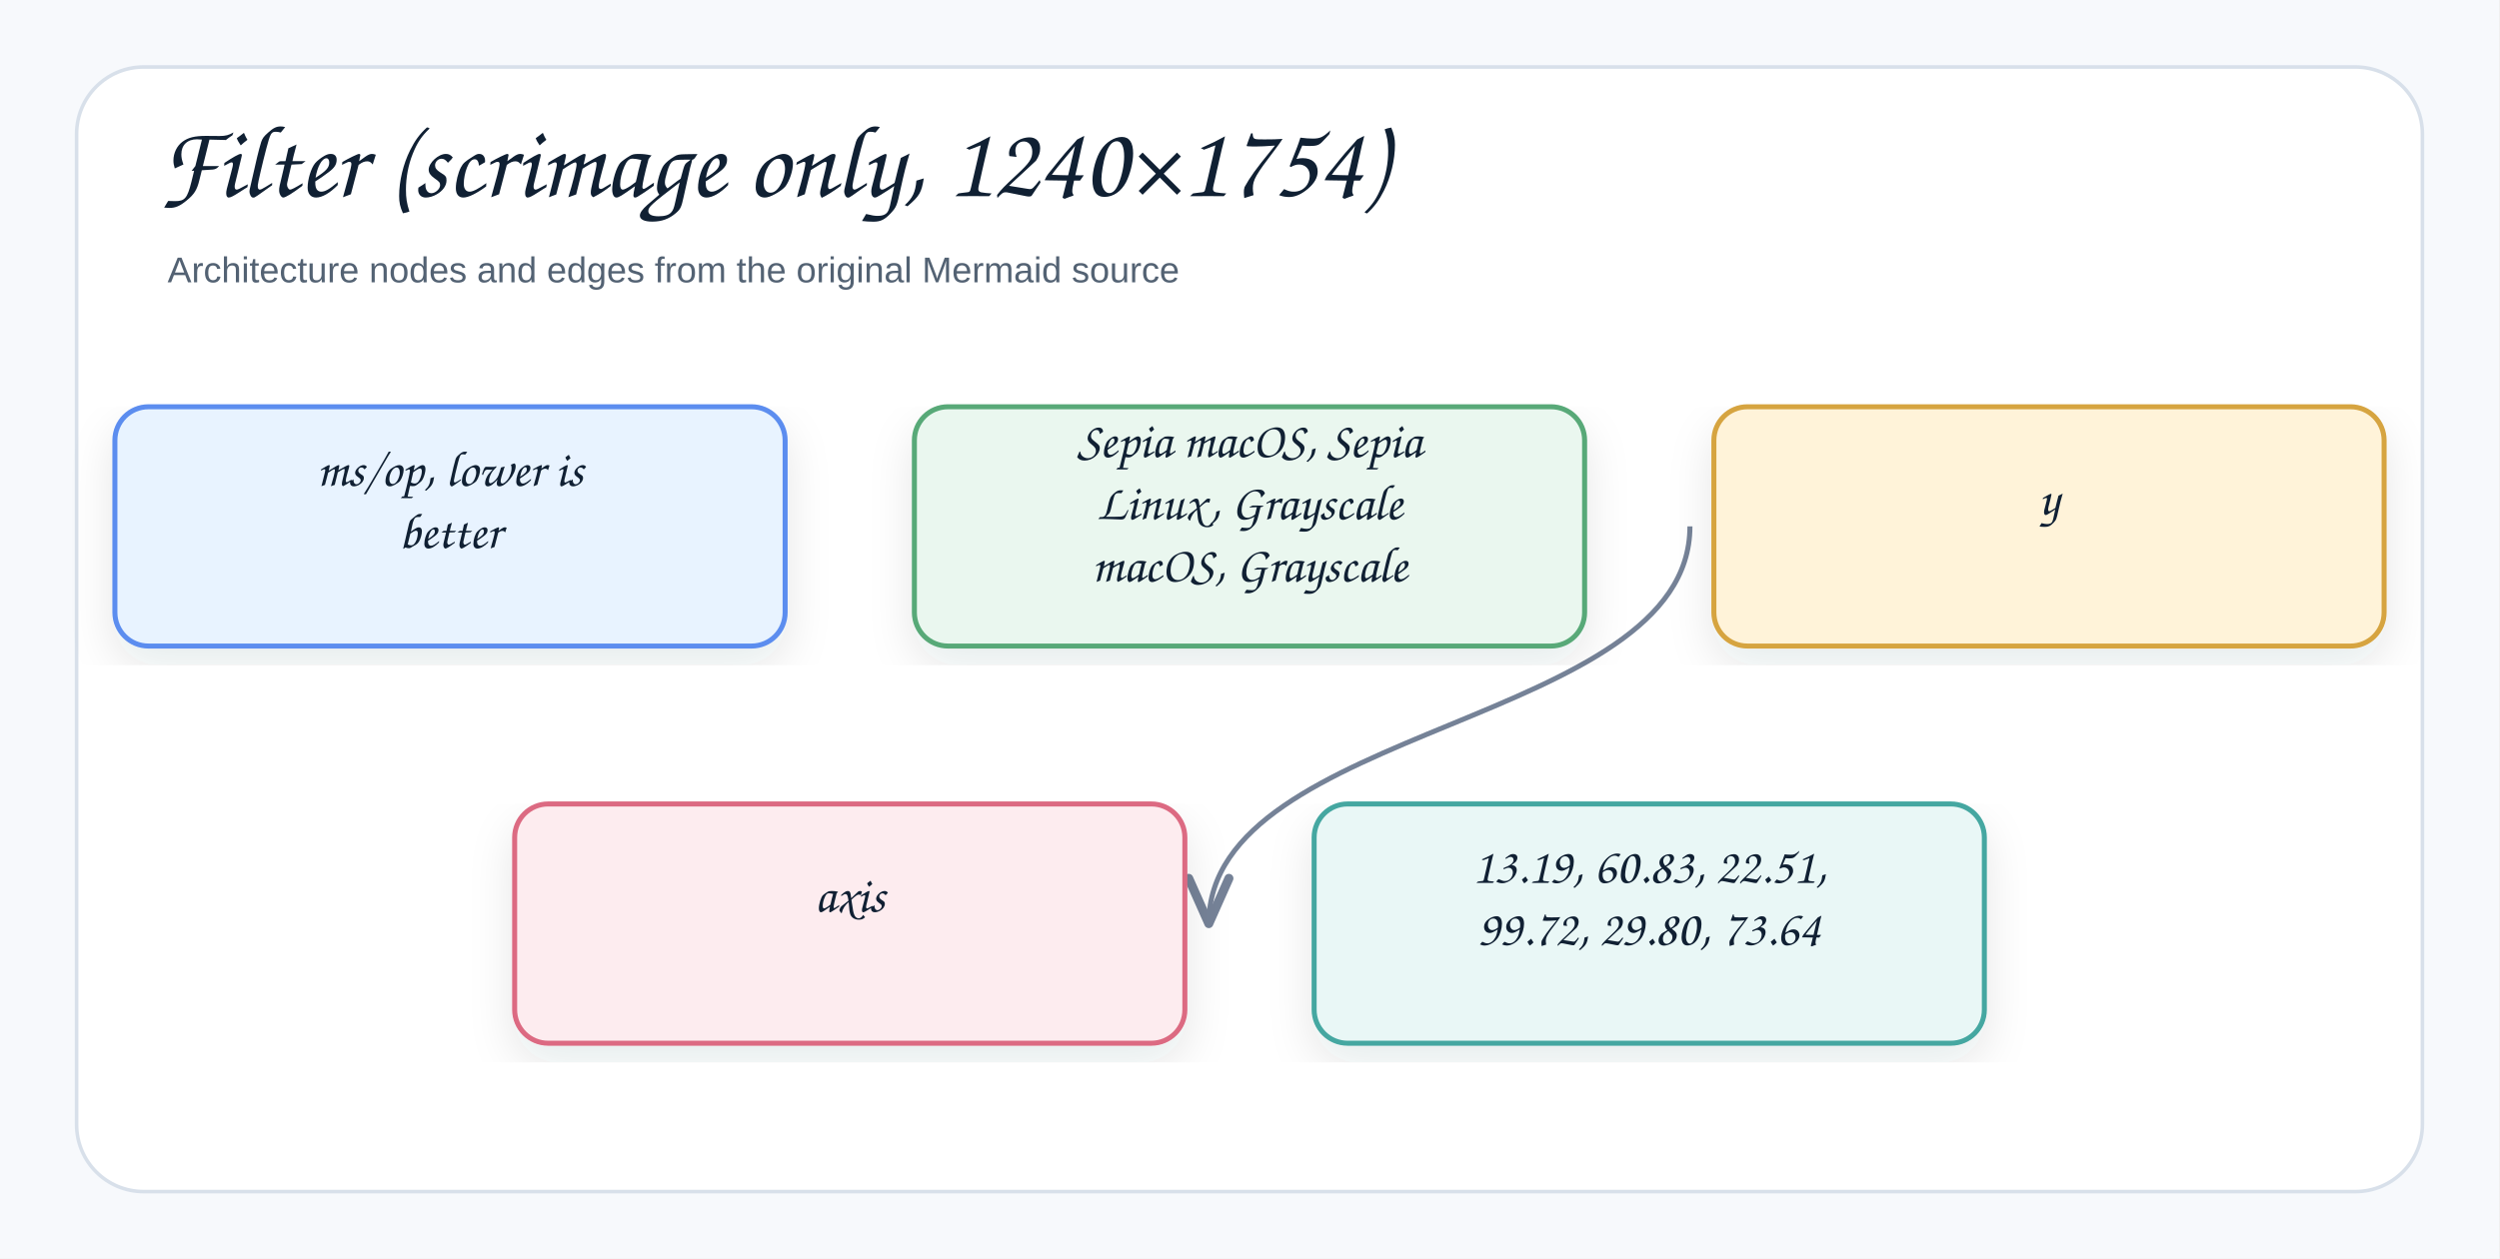
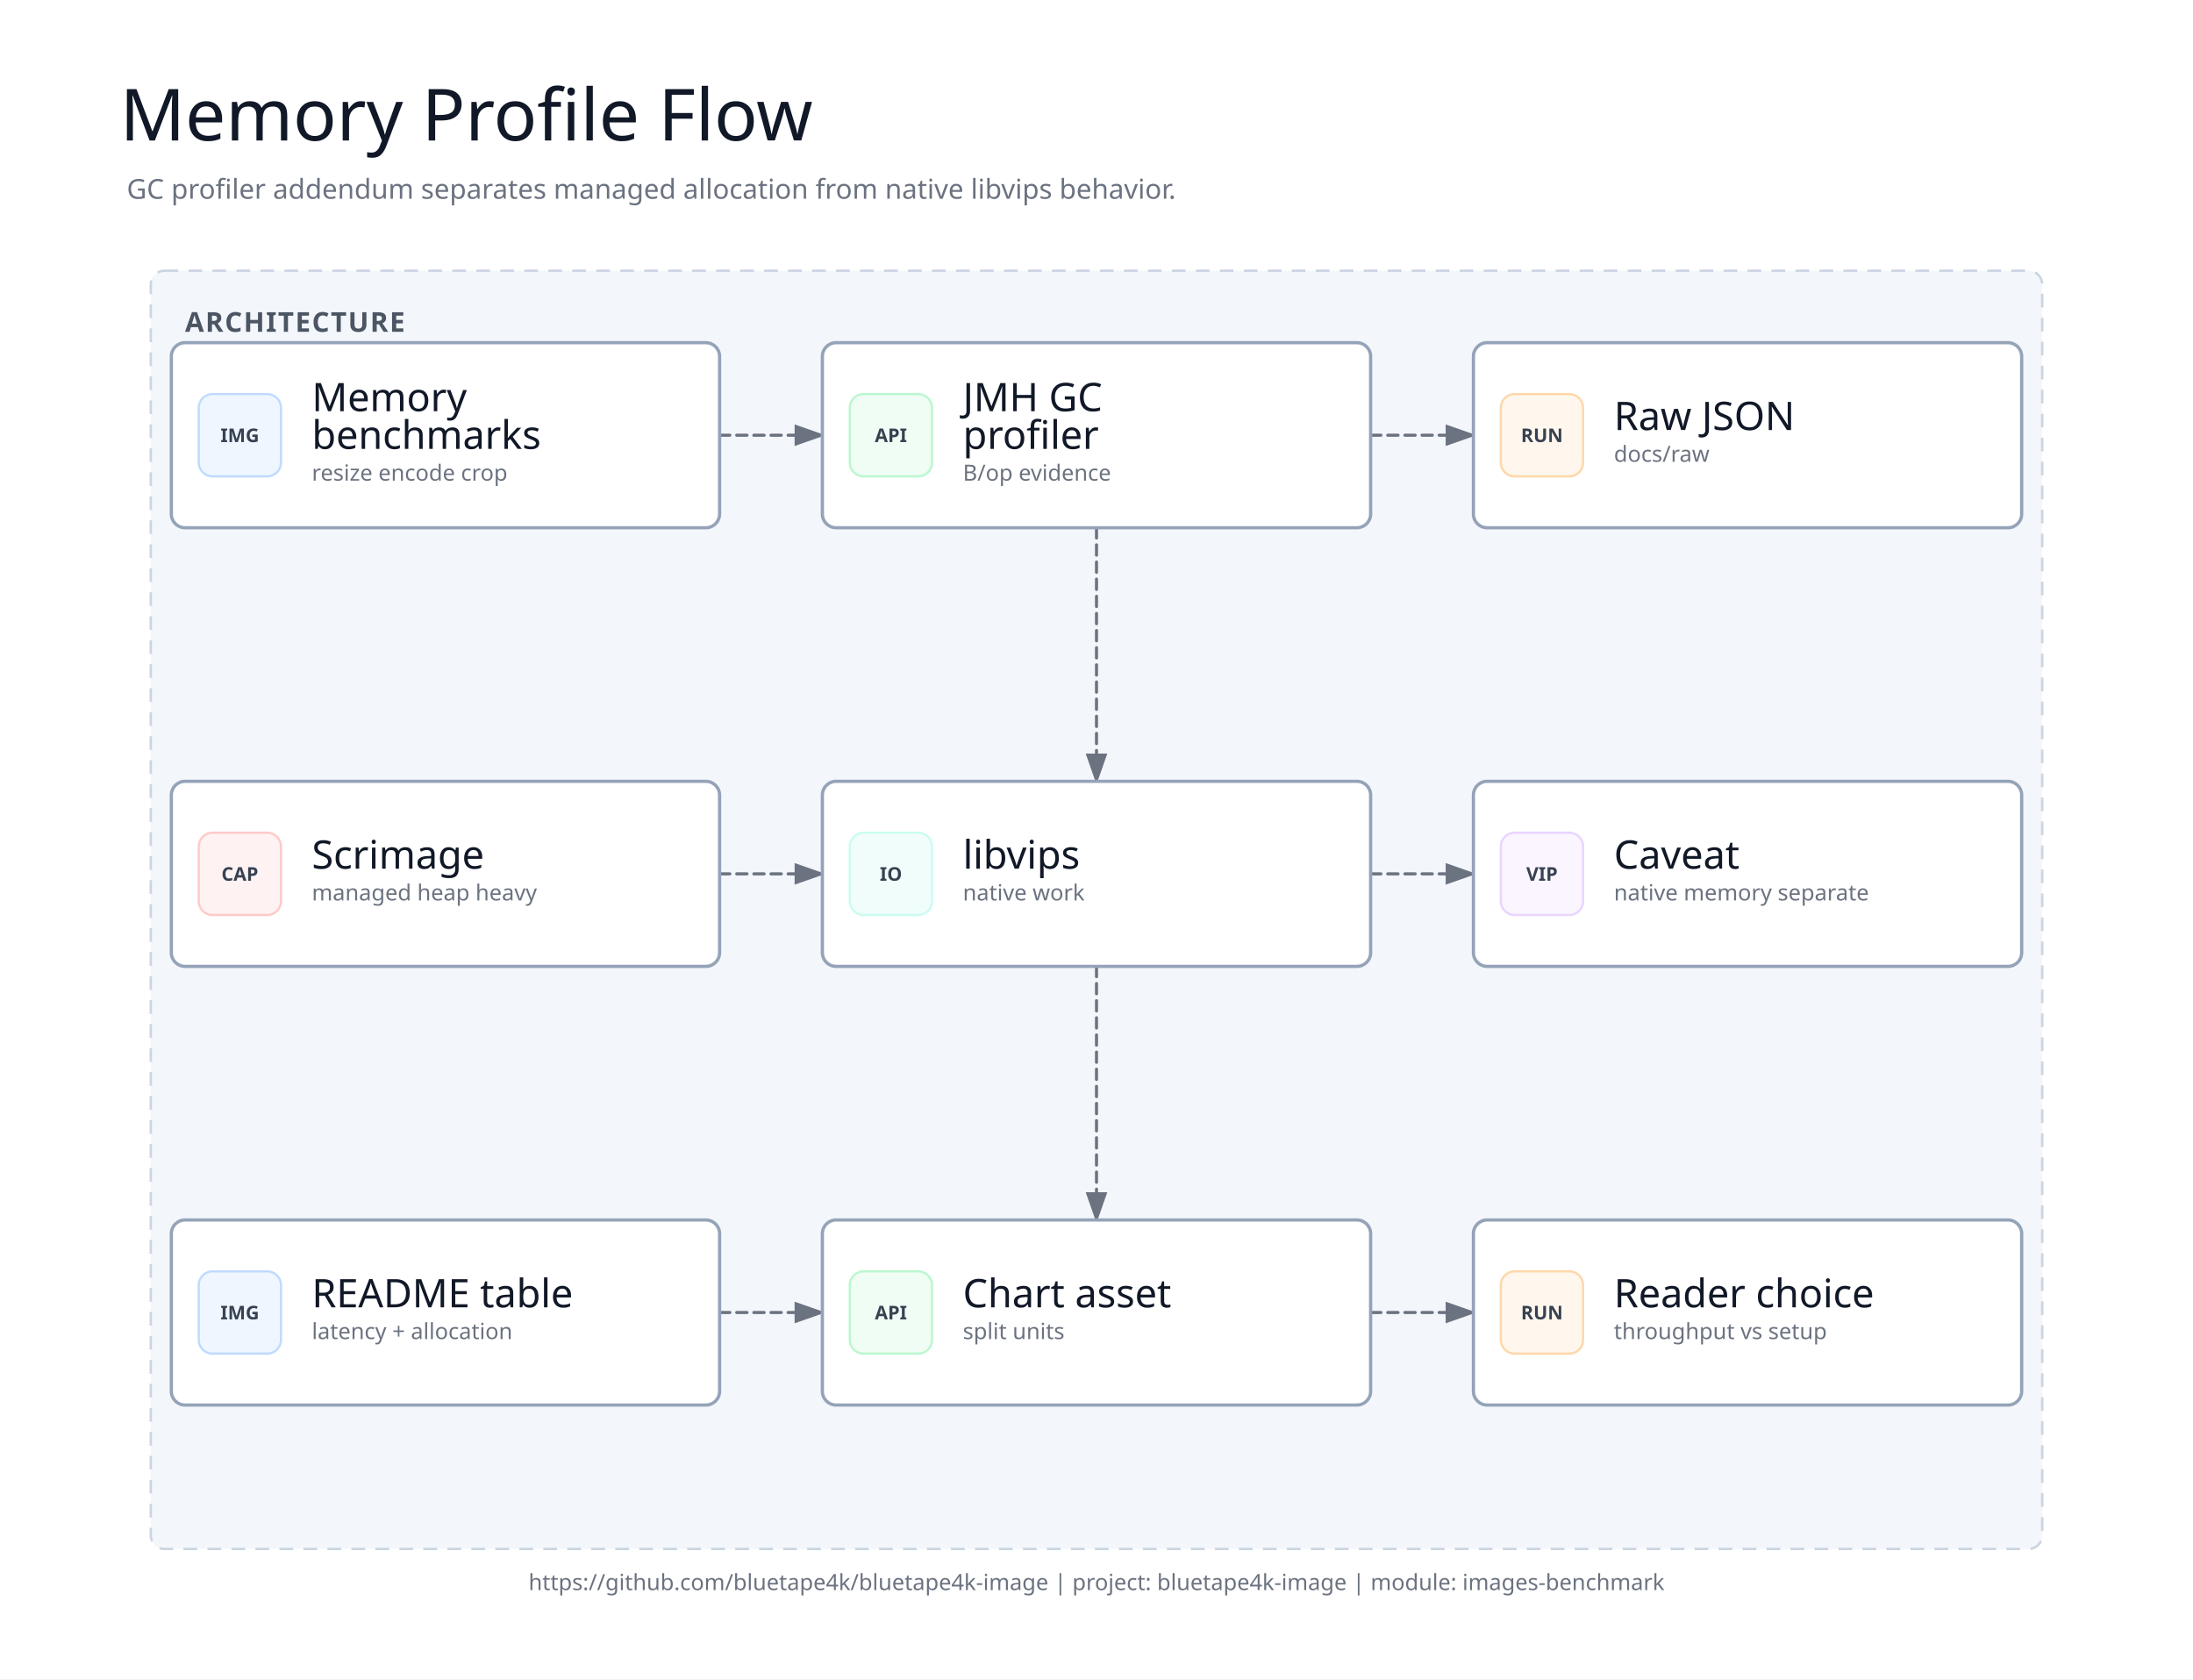
- <svg xmlns="http://www.w3.org/2000/svg" width="1044" height="526" viewBox="0 0 1044 526" role="img" aria-label="Filter (scrimage only, 1240×1754)">
+ <svg xmlns="http://www.w3.org/2000/svg" width="1280" height="980" viewBox="0 0 1280 980" role="img" aria-label="Memory Profile Flow">
  <defs>
-     <filter id="shadow" x="-8%" y="-8%" width="116%" height="116%">
-       <feDropShadow dx="0" dy="8" stdDeviation="9" flood-color="#1f2937" flood-opacity="0.10" />
-     </filter>
-     <marker id="openArrow" markerWidth="12" markerHeight="10" refX="10" refY="5" orient="auto" markerUnits="strokeWidth">
-       <path d="M 1 1 L 10 5 L 1 9" fill="none" stroke="#758297" stroke-width="1.8" stroke-linecap="round" stroke-linejoin="round" />
+     <marker id="arrow-blue" markerWidth="10" markerHeight="7" refX="9" refY="3.5" orient="auto">
+       <polygon points="0 0, 10 3.5, 0 7" fill="#2563eb" />
    </marker>
-     <marker id="inherit" markerWidth="14" markerHeight="12" refX="12" refY="6" orient="auto" markerUnits="strokeWidth">
-       <path d="M 0 1 L 12 6 L 0 11 Z" fill="#ffffff" stroke="#758297" stroke-width="1.8" />
+     <marker id="arrow-green" markerWidth="10" markerHeight="7" refX="9" refY="3.5" orient="auto">
+       <polygon points="0 0, 10 3.5, 0 7" fill="#16a34a" />
+     </marker>
+     <marker id="arrow-orange" markerWidth="10" markerHeight="7" refX="9" refY="3.5" orient="auto">
+       <polygon points="0 0, 10 3.5, 0 7" fill="#ea580c" />
+     </marker>
+     <marker id="arrow-purple" markerWidth="10" markerHeight="7" refX="9" refY="3.5" orient="auto">
+       <polygon points="0 0, 10 3.5, 0 7" fill="#9333ea" />
+     </marker>
+     <marker id="arrow-gray" markerWidth="10" markerHeight="7" refX="9" refY="3.5" orient="auto">
+       <polygon points="0 0, 10 3.5, 0 7" fill="#6b7280" />
    </marker>
    <style>
-     .canvas{fill:#f7f9fc}.frame{fill:#fff;stroke:#d8e0ea;stroke-width:1.5}
-     .title{font-family:"Architects Daughter","Comic Sans MS","Comic Sans",cursive;font-size:43px;font-weight:400;fill:#102033}
-     .subtitle{font-family:"Comic Sans MS","Comic Sans","Comic Neue",Arial,sans-serif;font-size:15px;font-weight:400;fill:#536273}
-     .label{font-family:"Architects Daughter","Comic Sans MS","Comic Sans",cursive;font-size:25px;font-weight:400;fill:#102033}
-     .smallLabel{font-family:"Architects Daughter","Comic Sans MS","Comic Sans",cursive;font-size:21px;font-weight:400;fill:#102033}
-     .mono{font-family:"Comic Sans MS","Comic Sans","Comic Neue",Arial,sans-serif;font-size:12px;font-weight:400;fill:#102033}
-     .small{font-family:"Comic Sans MS","Comic Sans","Comic Neue",Arial,sans-serif;font-size:12px;font-weight:400;fill:#536273}
-     .strong{font-family:"Comic Sans MS","Comic Sans","Comic Neue",Arial,sans-serif;font-size:13px;font-weight:400;fill:#102033}
-     .card{stroke-width:2.1;filter:url(#shadow)}.compartment{stroke-width:1.5;fill:none}
-     .line{stroke:#758297;stroke-width:2.1;fill:none;marker-end:url(#openArrow)}
-     .plainLine{stroke:#758297;stroke-width:2.1;fill:none}
-     .dashed{stroke:#758297;stroke-width:2.1;stroke-dasharray:7 6;fill:none;marker-end:url(#openArrow)}
-     .inheritLine{stroke:#758297;stroke-width:2.2;fill:none;marker-end:url(#inherit)}
-     .implLine{stroke:#758297;stroke-width:2.2;stroke-dasharray:8 7;fill:none;marker-end:url(#inherit)}
+     .canvas{fill:#ffffff}.panel{fill:#f3f6fa;stroke:#cbd5e1;stroke-width:1.4;stroke-dasharray:8 6}.chart-panel{fill:#ffffff;stroke:#bfdbfe;stroke-width:1.7}.card{fill:#ffffff;stroke:#94a3b8;stroke-width:1.9}.badge-text{font-family:"Comic Mono";font-size:11px;fill:#374151;font-weight:700}
+     .edge-blue{stroke:#2563eb;stroke-width:2.1;fill:none;marker-end:url(#arrow-blue);stroke-linecap:round;stroke-linejoin:round}.edge-green{stroke:#16a34a;stroke-width:2.1;fill:none;marker-end:url(#arrow-green);stroke-linecap:round;stroke-linejoin:round}.edge-orange{stroke:#ea580c;stroke-width:2;fill:none;marker-end:url(#arrow-orange);stroke-linecap:round;stroke-linejoin:round}.edge-purple{stroke:#9333ea;stroke-width:2;fill:none;marker-end:url(#arrow-purple);stroke-linecap:round;stroke-linejoin:round}.edge-gray{stroke:#6b7280;stroke-width:1.8;fill:none;marker-end:url(#arrow-gray);stroke-linecap:round;stroke-linejoin:round;stroke-dasharray:6 4}.dashed{stroke-dasharray:6 4}
+     .title{font-family:"Architects Daughter";font-size:42px;fill:#111827;font-weight:400}.subtitle{font-family:"Comic Mono";font-size:16px;fill:#6b7280;font-weight:400}.card-title{font-family:"Architects Daughter";font-size:23px;fill:#111827;font-weight:400}.detail,.label,.note,.axis,.value{font-family:"Comic Mono";fill:#6b7280;font-weight:400}.detail{font-size:13px}.label{font-size:12px}.note{font-size:13px}.axis{font-size:14px}.value{font-size:14px}.panel-title{font-family:"Comic Mono";font-size:16px;fill:#4b5563;font-weight:700;letter-spacing:0.8px}
  </style>
  </defs>
-   <rect class="canvas" width="1044" height="526" />
-   <rect class="frame" x="32" y="28" width="980" height="470" rx="28" />
-   <text class="title" x="66" y="82">Filter (scrimage only, 1240×1754)</text>
-   <text class="subtitle" x="70" y="118">Architecture nodes and edges from the original Mermaid source</text>
-   <path class="line" d="M706 220 C706 303 505 303 505 386" />
-   <g transform="translate(48,170)">
-     <rect class="card" x="0" y="0" width="280" height="100" rx="14" fill="#E8F3FF" stroke="#5B8DEF" />
-     <text class="smallLabel" x="140" y="33" text-anchor="middle">ms/op, lower is</text>
-     <text class="smallLabel" x="140" y="59" text-anchor="middle">better</text>
+   <rect class="canvas" width="1280" height="980" />
+   <text class="title" x="70" y="82">Memory Profile Flow</text>
+   <text class="subtitle" x="74" y="116">GC profiler addendum separates managed allocation from native libvips behavior.</text>
+   <rect class="panel" x="88" y="158" width="1104" height="746" rx="8" />
+   <text class="panel-title" x="108" y="188" dominant-baseline="middle">ARCHITECTURE</text>
+   <g id="edges">
+     <path class="edge-gray" d="M 420 254 L 480 254" />
+     <path class="edge-gray" d="M 800 254 L 860 254" />
+     <path class="edge-gray" d="M 420 510 L 480 510" />
+     <path class="edge-gray" d="M 800 510 L 860 510" />
+     <path class="edge-gray" d="M 640 308 L 640 456" />
+     <path class="edge-gray" d="M 420 766 L 480 766" />
+     <path class="edge-gray" d="M 800 766 L 860 766" />
+     <path class="edge-gray" d="M 640 564 L 640 712" />
  </g>
-   <g transform="translate(382,170)">
-     <rect class="card" x="0" y="0" width="280" height="100" rx="14" fill="#EAF7EF" stroke="#58A978" />
-     <text class="smallLabel" x="140" y="21" text-anchor="middle">Sepia macOS, Sepia</text>
-     <text class="smallLabel" x="140" y="47" text-anchor="middle">Linux, Grayscale</text>
-     <text class="smallLabel" x="140" y="73" text-anchor="middle">macOS, Grayscale</text>
+   <g id="cards">
+     <g id="bench">
+       <rect class="card" x="100" y="200" width="320" height="108" rx="8" />
+       <rect x="116" y="230" width="48" height="48" rx="8" fill="#eff6ff" stroke="#bfdbfe" stroke-width="1.3" />
+       <text class="badge-text" x="140" y="258" text-anchor="middle">IMG</text>
+       <text class="card-title" x="182" y="232.0" dominant-baseline="middle">Memory</text>
+       <text class="card-title" x="182" y="254.0" dominant-baseline="middle">benchmarks</text>
+       <text class="detail" x="182" y="276.0" dominant-baseline="middle">resize encode crop</text>
+     </g>
+     <g id="gc">
+       <rect class="card" x="480" y="200" width="320" height="108" rx="8" />
+       <rect x="496" y="230" width="48" height="48" rx="8" fill="#f0fdf4" stroke="#bbf7d0" stroke-width="1.3" />
+       <text class="badge-text" x="520" y="258" text-anchor="middle">API</text>
+       <text class="card-title" x="562" y="232.0" dominant-baseline="middle">JMH GC</text>
+       <text class="card-title" x="562" y="254.0" dominant-baseline="middle">profiler</text>
+       <text class="detail" x="562" y="276.0" dominant-baseline="middle">B/op evidence</text>
+     </g>
+     <g id="raw">
+       <rect class="card" x="860" y="200" width="320" height="108" rx="8" />
+       <rect x="876" y="230" width="48" height="48" rx="8" fill="#fff7ed" stroke="#fed7aa" stroke-width="1.3" />
+       <text class="badge-text" x="900" y="258" text-anchor="middle">RUN</text>
+       <text class="card-title" x="942" y="243.0" dominant-baseline="middle">Raw JSON</text>
+       <text class="detail" x="942" y="265.0" dominant-baseline="middle">docs/raw</text>
+     </g>
+     <g id="scrimage">
+       <rect class="card" x="100" y="456" width="320" height="108" rx="8" />
+       <rect x="116" y="486" width="48" height="48" rx="8" fill="#fef2f2" stroke="#fecaca" stroke-width="1.3" />
+       <text class="badge-text" x="140" y="514" text-anchor="middle">CAP</text>
+       <text class="card-title" x="182" y="499.0" dominant-baseline="middle">Scrimage</text>
+       <text class="detail" x="182" y="521.0" dominant-baseline="middle">managed heap heavy</text>
+     </g>
+     <g id="vips">
+       <rect class="card" x="480" y="456" width="320" height="108" rx="8" />
+       <rect x="496" y="486" width="48" height="48" rx="8" fill="#f0fdfa" stroke="#ccfbf1" stroke-width="1.3" />
+       <text class="badge-text" x="520" y="514" text-anchor="middle">IO</text>
+       <text class="card-title" x="562" y="499.0" dominant-baseline="middle">libvips</text>
+       <text class="detail" x="562" y="521.0" dominant-baseline="middle">native work</text>
+     </g>
+     <g id="caveat">
+       <rect class="card" x="860" y="456" width="320" height="108" rx="8" />
+       <rect x="876" y="486" width="48" height="48" rx="8" fill="#faf5ff" stroke="#e9d5ff" stroke-width="1.3" />
+       <text class="badge-text" x="900" y="514" text-anchor="middle">VIP</text>
+       <text class="card-title" x="942" y="499.0" dominant-baseline="middle">Caveat</text>
+       <text class="detail" x="942" y="521.0" dominant-baseline="middle">native memory separate</text>
+     </g>
+     <g id="table">
+       <rect class="card" x="100" y="712" width="320" height="108" rx="8" />
+       <rect x="116" y="742" width="48" height="48" rx="8" fill="#eff6ff" stroke="#bfdbfe" stroke-width="1.3" />
+       <text class="badge-text" x="140" y="770" text-anchor="middle">IMG</text>
+       <text class="card-title" x="182" y="755.0" dominant-baseline="middle">README table</text>
+       <text class="detail" x="182" y="777.0" dominant-baseline="middle">latency + allocation</text>
+     </g>
+     <g id="chart">
+       <rect class="card" x="480" y="712" width="320" height="108" rx="8" />
+       <rect x="496" y="742" width="48" height="48" rx="8" fill="#f0fdf4" stroke="#bbf7d0" stroke-width="1.3" />
+       <text class="badge-text" x="520" y="770" text-anchor="middle">API</text>
+       <text class="card-title" x="562" y="755.0" dominant-baseline="middle">Chart asset</text>
+       <text class="detail" x="562" y="777.0" dominant-baseline="middle">split units</text>
+     </g>
+     <g id="reader">
+       <rect class="card" x="860" y="712" width="320" height="108" rx="8" />
+       <rect x="876" y="742" width="48" height="48" rx="8" fill="#fff7ed" stroke="#fed7aa" stroke-width="1.3" />
+       <text class="badge-text" x="900" y="770" text-anchor="middle">RUN</text>
+       <text class="card-title" x="942" y="755.0" dominant-baseline="middle">Reader choice</text>
+       <text class="detail" x="942" y="777.0" dominant-baseline="middle">throughput vs setup</text>
+     </g>
  </g>
-   <g transform="translate(716,170)">
-     <rect class="card" x="0" y="0" width="280" height="100" rx="14" fill="#FFF3D9" stroke="#D6A441" />
-     <text class="smallLabel" x="140" y="45" text-anchor="middle">y</text>
-   </g>
-   <g transform="translate(215,336)">
-     <rect class="card" x="0" y="0" width="280" height="100" rx="14" fill="#FDECEF" stroke="#DC6B82" />
-     <text class="smallLabel" x="140" y="45" text-anchor="middle">axis</text>
-   </g>
-   <g transform="translate(549,336)">
-     <rect class="card" x="0" y="0" width="280" height="100" rx="14" fill="#E9F7F6" stroke="#45A7A1" />
-     <text class="smallLabel" x="140" y="33" text-anchor="middle">13.19, 60.83, 22.51,</text>
-     <text class="smallLabel" x="140" y="59" text-anchor="middle">99.72, 29.80, 73.64</text>
-   </g>
+   <text class="note" x="640.0" y="928" text-anchor="middle">https://github.com/bluetape4k/bluetape4k-image | project: bluetape4k-image | module: images-benchmark</text>
</svg>
